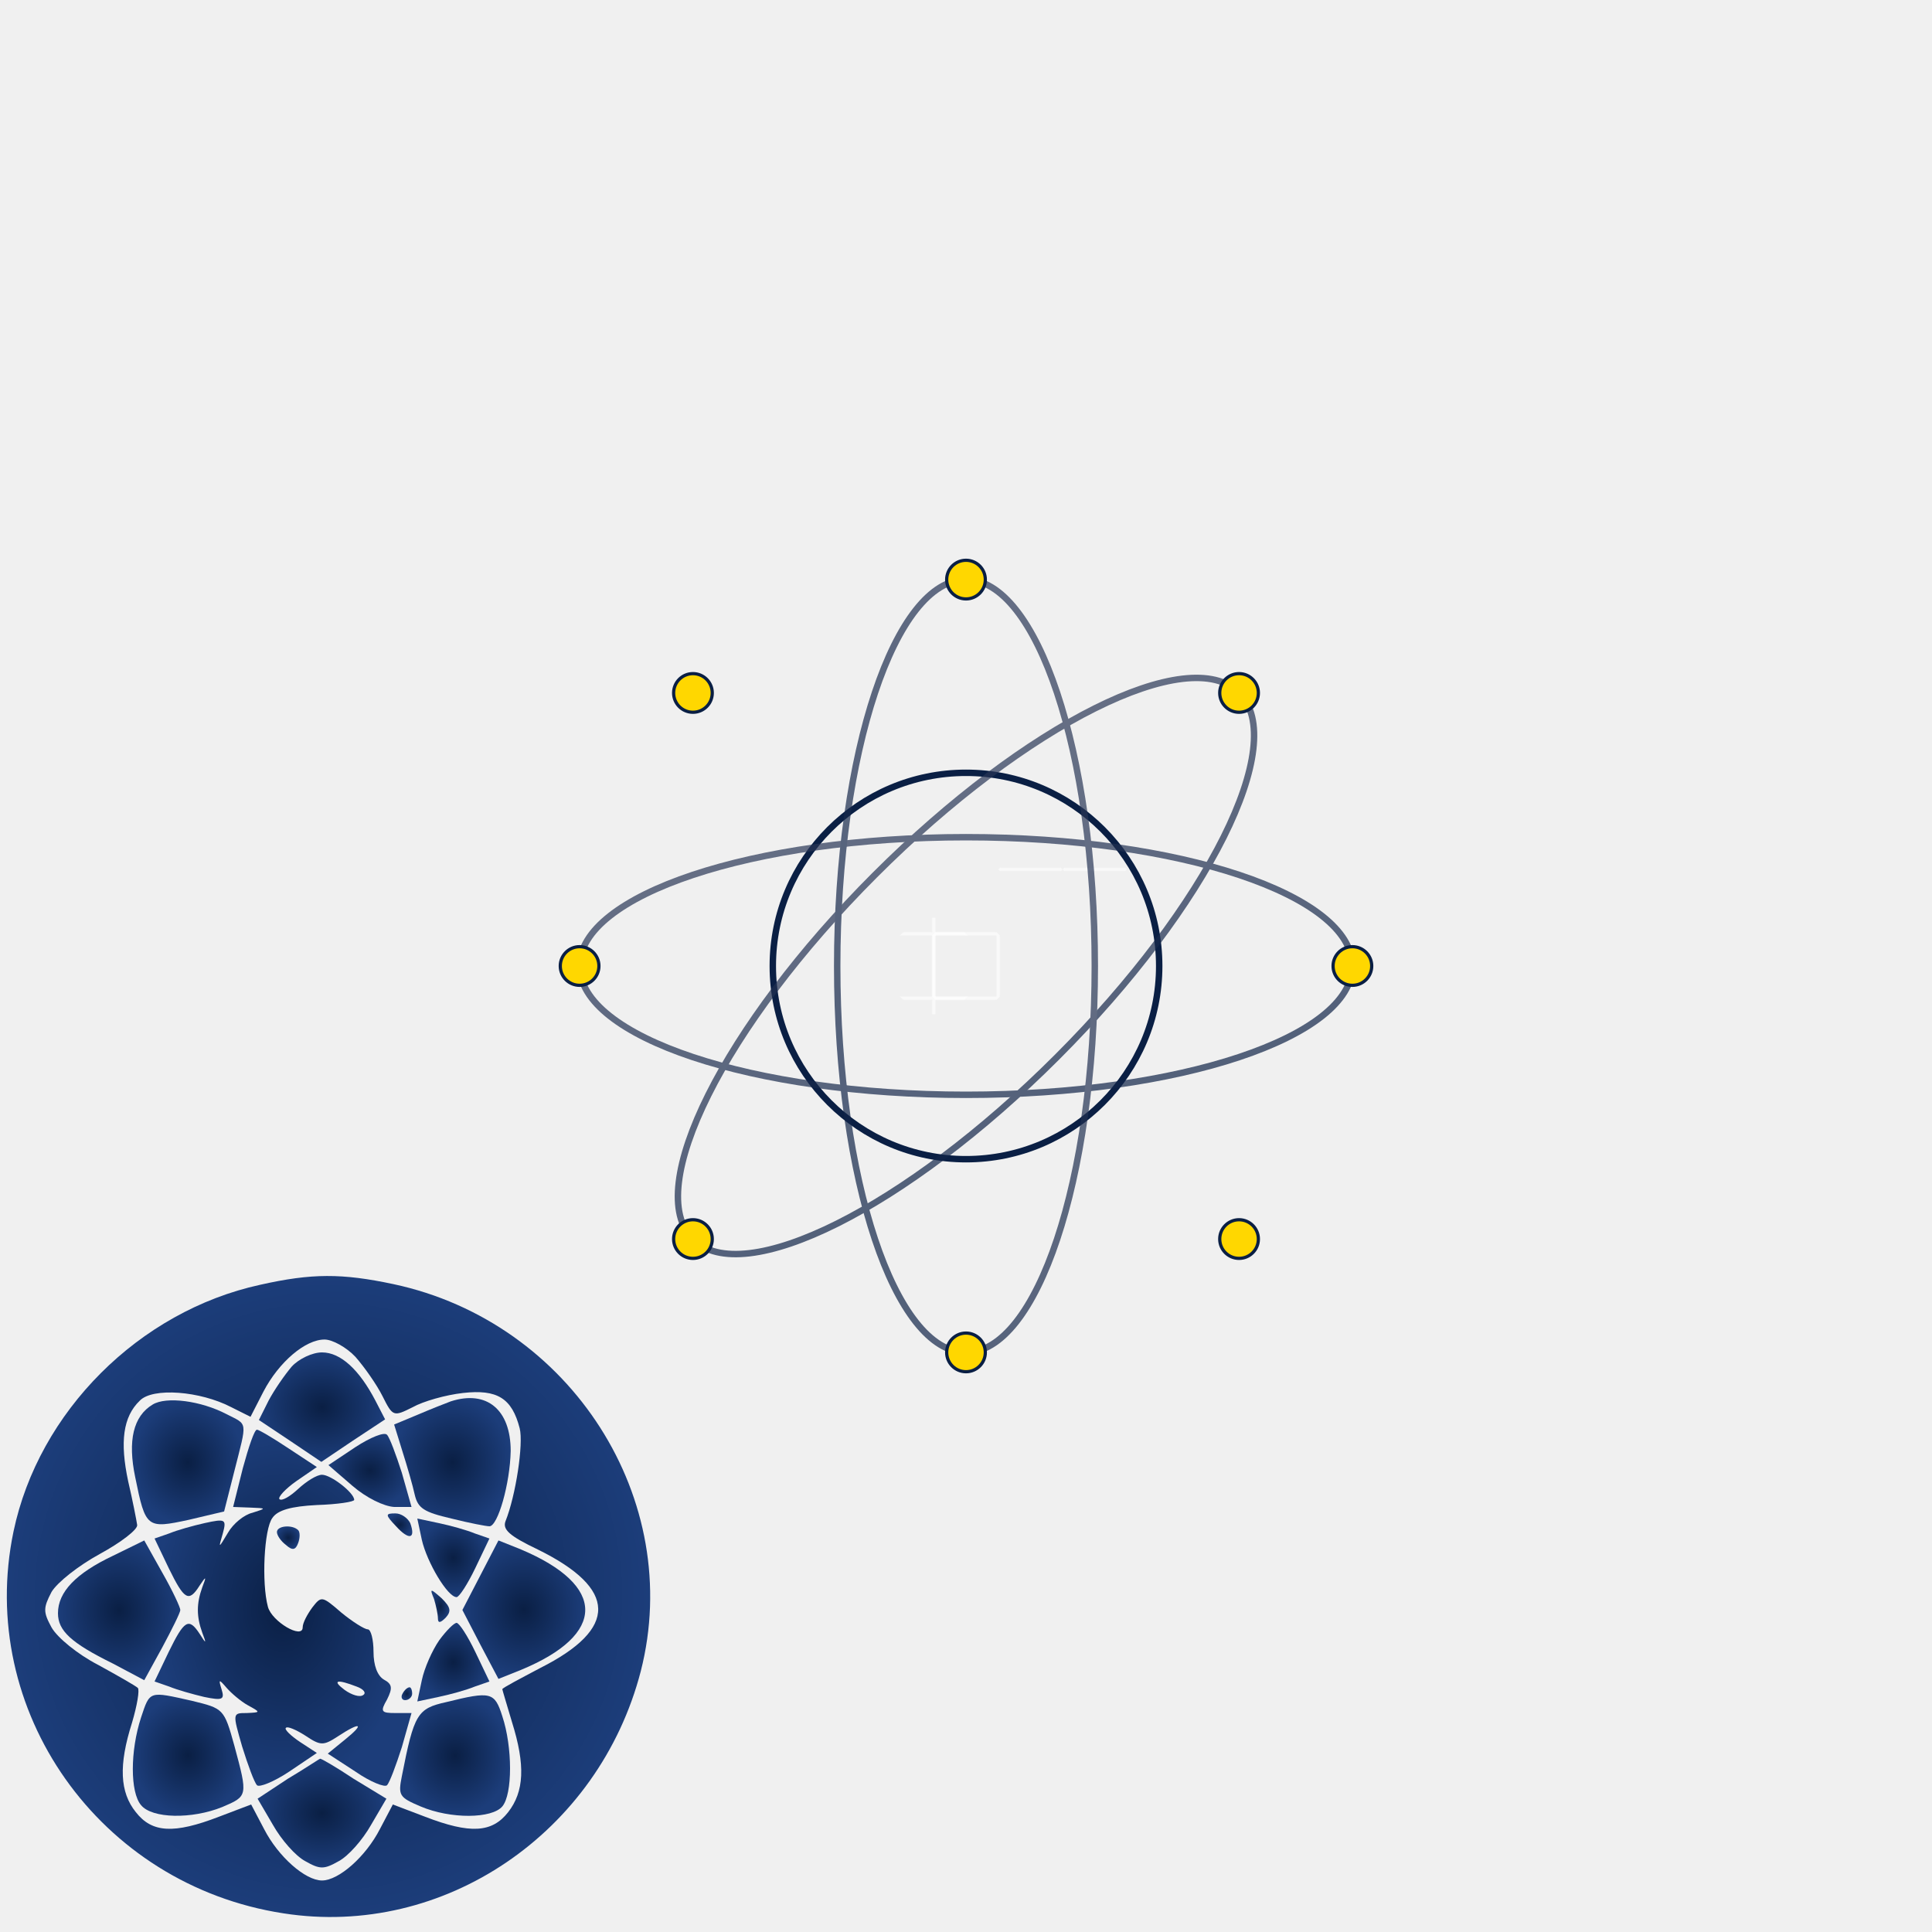
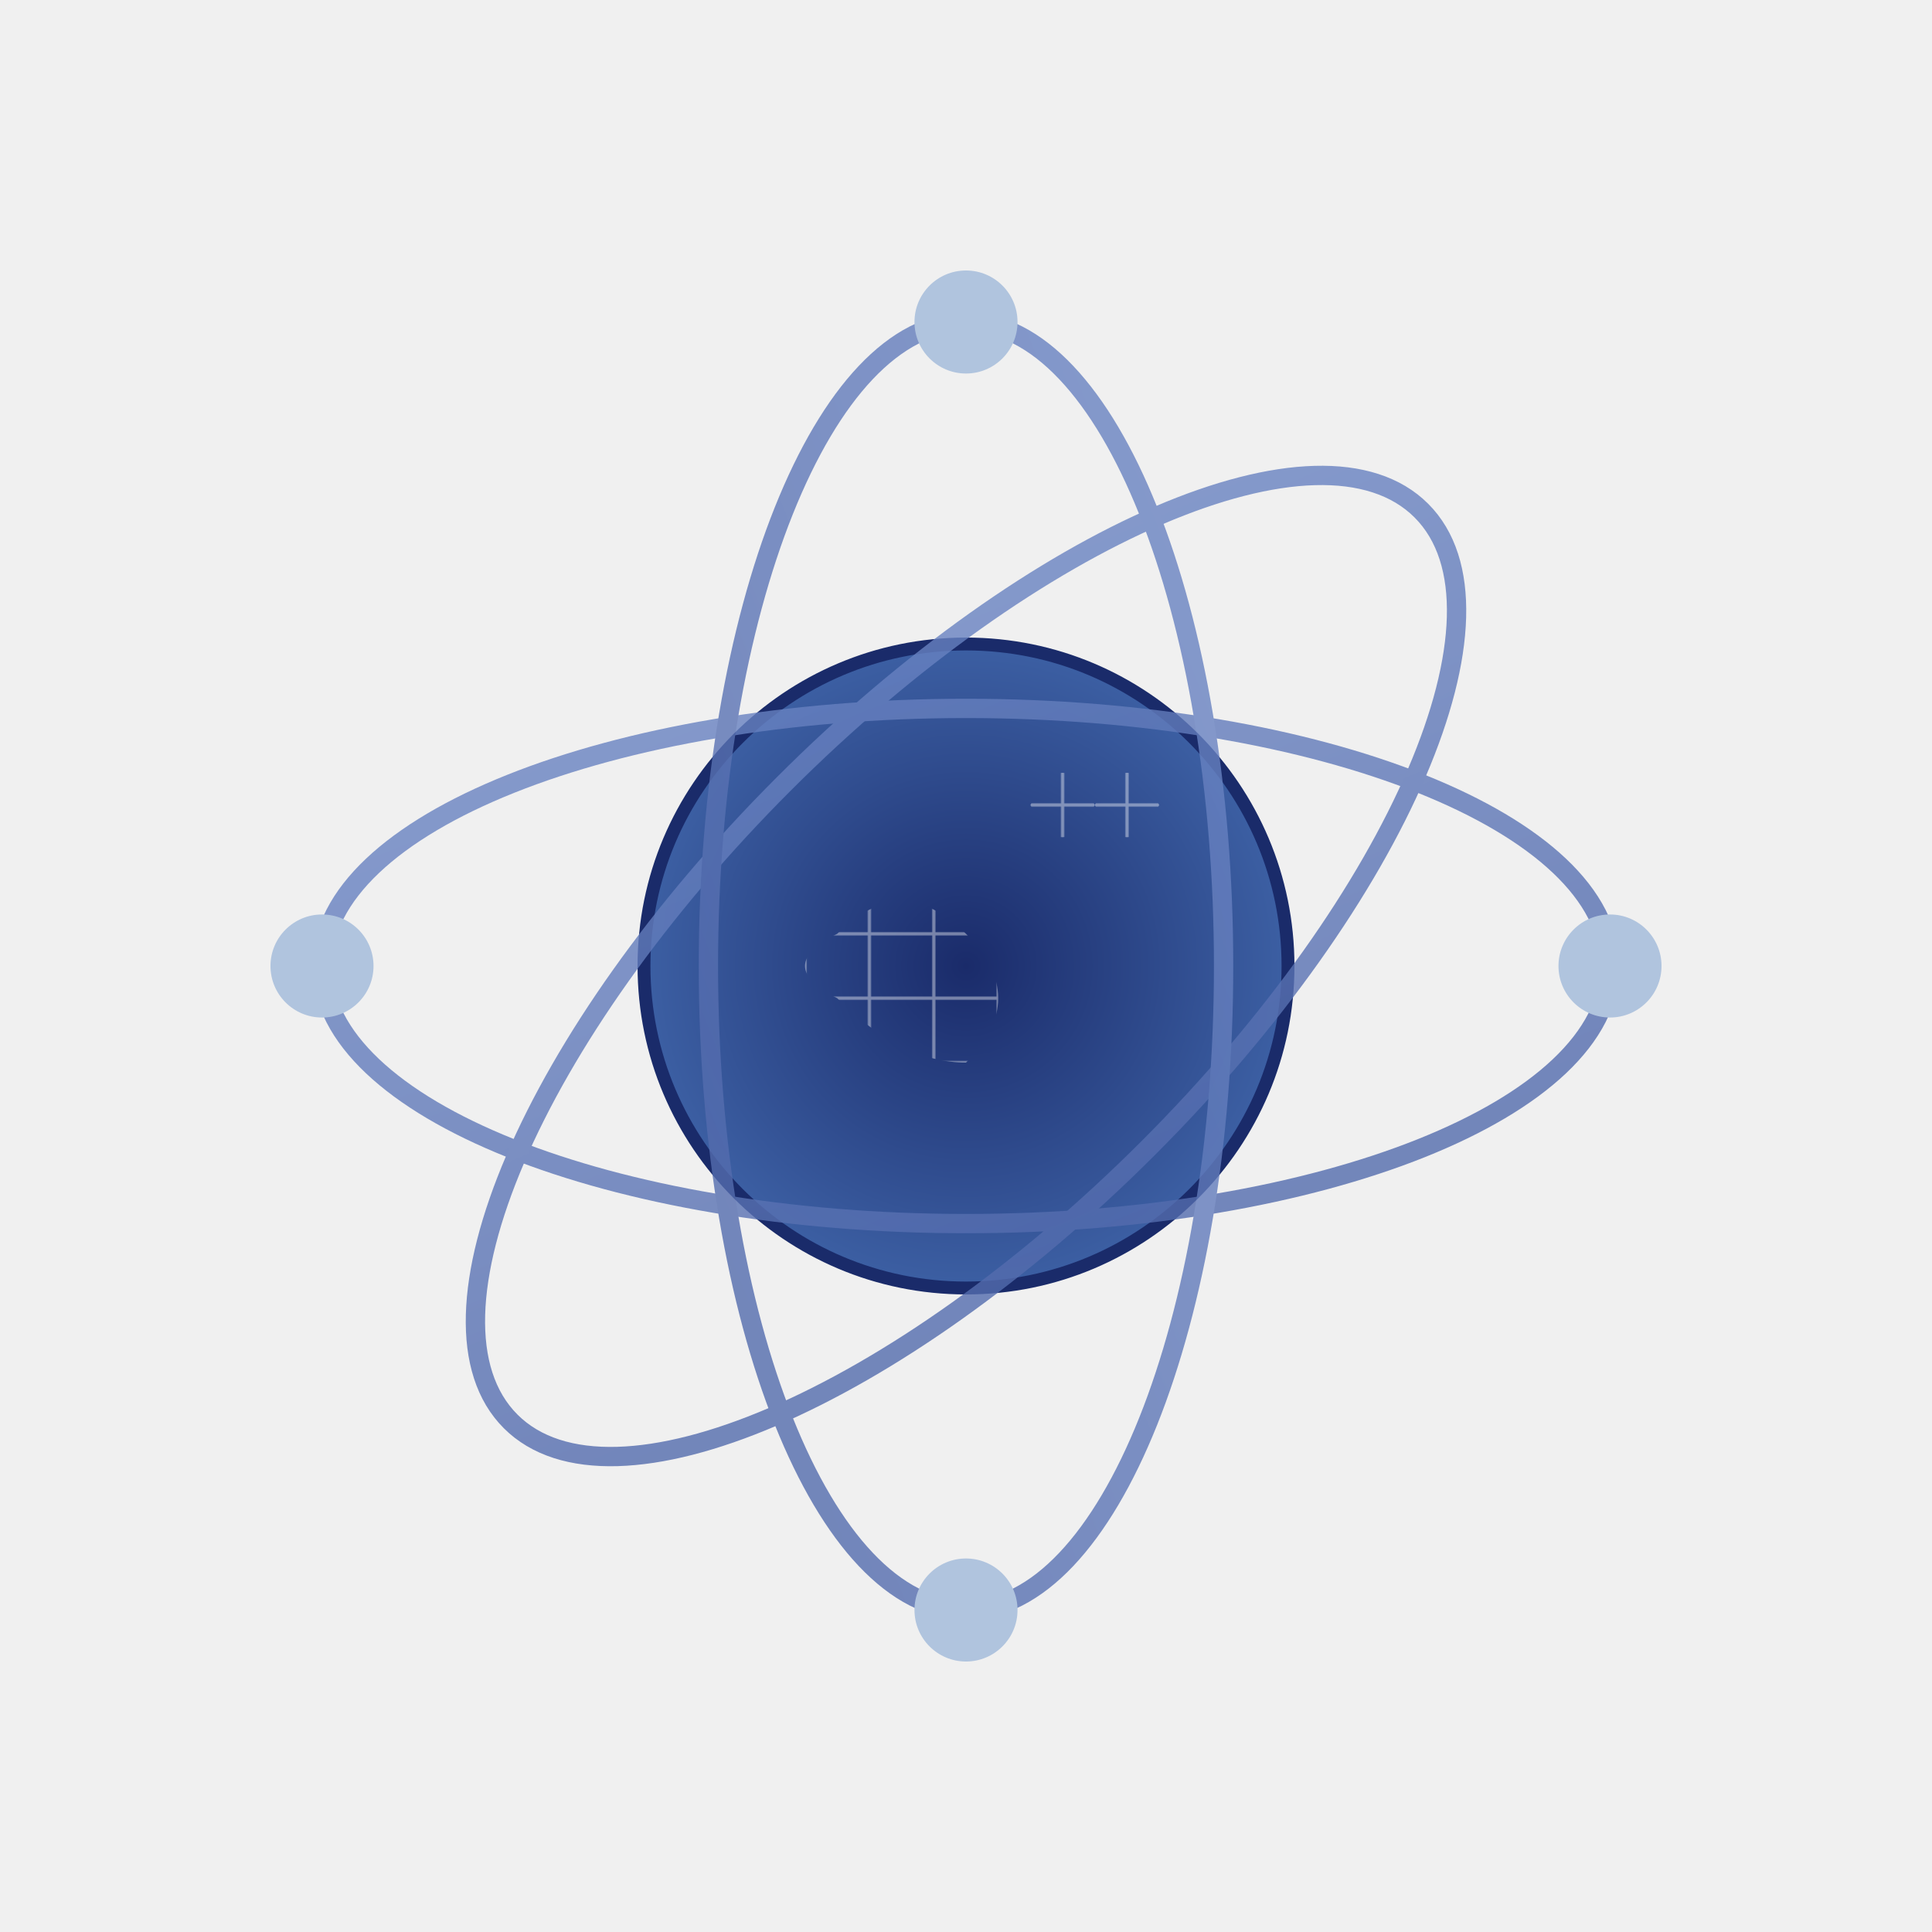
- <svg xmlns="http://www.w3.org/2000/svg" version="1.0" width="300pt" height="300pt" viewBox="0 0 300 300" preserveAspectRatio="xMidYMid meet">
+ <svg xmlns="http://www.w3.org/2000/svg" width="300" height="300" viewBox="0 0 300 300">
+   <rect width="100%" height="100%" fill="none" />
  <defs>
-     <radialGradient id="mainGradient" cx="50%" cy="50%" r="50%">
-       <stop offset="0%" stop-color="#0A1F44" />
-       <stop offset="100%" stop-color="#1C3D7A" />
+     <radialGradient id="globeGradient" cx="50%" cy="50%" r="50%">
+       <stop offset="0%" stop-color="#1A2B6A" />
+       <stop offset="100%" stop-color="#3C5FA3" />
    </radialGradient>
    <pattern id="continentPattern" patternUnits="userSpaceOnUse" width="10" height="10">
      <path d="M0,5 L10,5" stroke="#FFFFFF" stroke-width="0.5" />
      <path d="M5,0 L5,10" stroke="#FFFFFF" stroke-width="0.5" />
    </pattern>
    <linearGradient id="orbitGradient" x1="0%" y1="0%" x2="100%" y2="100%">
-       <stop offset="0%" stop-color="#2E3A59" />
-       <stop offset="100%" stop-color="#0A1F44" />
+       <stop offset="0%" stop-color="#6D87C5" />
+       <stop offset="100%" stop-color="#4E66A9" />
    </linearGradient>
  </defs>
-   <g transform="translate(0,300) scale(0.1,-0.1)" fill="url(#mainGradient)" stroke="none">
-     <path d="M404 1005 c-188 -41 -344 -197 -383 -383 -58 -278 133 -549 419 -593   249 -39 490 125 555 376 68 266 -108 542 -384 601 -80 17 -127 17 -207 -1z   m148 -112 c14 -16 33 -43 42 -61 16 -32 17 -32 47 -17 16 9 51 19 78 22 53 6   76 -8 88 -55 6 -24 -6 -104 -22 -144 -5 -13 6 -23 50 -44 124 -61 125 -123 4   -184 -32 -17 -59 -31 -59 -33 0 -1 7 -24 15 -51 21 -67 19 -108 -6 -140 -25   -32 -59 -34 -129 -7 l-50 19 -20 -38 c-22 -43 -64 -80 -90 -80 -26 0 -68 37   -90 80 l-20 38 -50 -19 c-70 -27 -104 -25 -129 7 -25 31 -27 73 -6 139 8 27   12 51 9 54 -3 3 -31 19 -62 36 -31 16 -63 42 -72 58 -13 24 -13 30 0 55 9 15   42 41 75 59 33 18 59 38 58 45 -1 7 -7 38 -14 68 -13 61 -8 100 18 125 20 21   94 15 142 -10 l30 -15 20 39 c24 46 65 81 95 81 12 0 34 -12 48 -27z" />
-     <path d="M453 878 c-11 -13 -27 -36 -36 -53 l-15 -30 48 -32 49 -33 49 33 50   33 -15 29 c-25 48 -54 75 -83 75 -15 0 -36 -10 -47 -22z" />
-     <path d="M237 819 c-30 -18 -39 -56 -27 -113 16 -79 18 -80 83 -66 l55 13 16   63 c20 79 21 71 -12 88 -40 21 -94 28 -115 15z" />
-     <path d="M700 824 c-8 -3 -31 -12 -52 -21 l-36 -15 13 -42 c7 -22 16 -53 19   -67 5 -21 14 -27 57 -37 28 -7 54 -12 59 -12 13 0 32 66 33 117 0 64 -37 95   -93 77z" />
-     <path d="M377 720 l-15 -60 27 -1 c25 -1 25 -1 3 -8 -13 -3 -30 -17 -38 -31   -15 -25 -15 -25 -8 -1 6 22 4 23 -28 16 -18 -4 -43 -11 -55 -16 l-23 -8 22   -46 c24 -49 31 -54 48 -27 10 15 11 15 4 -3 -9 -25 -9 -45 0 -70 7 -18 6 -18   -4 -2 -17 26 -24 21 -48 -28 l-22 -46 23 -8 c12 -5 37 -12 54 -16 29 -6 32 -4   27 12 -5 16 -4 16 8 2 7 -8 22 -21 33 -27 20 -11 20 -11 -2 -12 -22 0 -22 0   -7 -52 9 -29 19 -56 23 -60 3 -4 26 5 50 21 l43 29 -26 17 c-15 10 -25 20   -22 22 2 3 16 -3 30 -12 24 -16 28 -16 51 -1 35 23 42 20 11 -5 l-27 -22 43   -28 c23 -16 46 -25 49 -21 4 4 14 31 23 59 l15 53 -25 0 c-22 0 -24 2 -13 21   9 18 8 24 -5 31 -10 6 -16 22 -16 43 0 19 -4 35 -9 35 -5 0 -24 12 -41 26   -30 26 -31 26 -45 8 -8 -11 -15 -24 -15 -31 0 -19 -48 9 -54 32 -10 37 -6   121 7 138 8 12 29 18 69 20 32 1 58 5 58 8 0 11 -36 39 -50 39 -8 0 -24 -10   -37 -22 -13 -12 -25 -19 -29 -16 -3 3 9 16 26 28 l32 22 -44 29 c-24 16 -46   29 -49 29 -4 0 -13 -27 -22 -60z m177 -339 c11 -4 15 -10 10 -13 -5 -4 -18 0   -29 8 -20 15 -12 17 19 5z" />
-     <path d="M552 753 l-42 -28 37 -32 c22 -19 49 -32 65 -33 l27 0 -15 53 c-9   28 -19 55 -23 59 -4 5 -26 -4 -49 -19z" />
-     <path d="M615 630 c20 -22 31 -20 22 5 -4 8 -14 15 -23 15 -16 0 -16 -2 1   -20z" />
-     <path d="M655 609 c8 -35 40 -89 54 -89 4 0 17 20 29 45 l22 46 -23 8 c-12   5 -37 12 -56 16 l-33 7 7 -33z" />
-     <path d="M430 621 c0 -5 6 -14 14 -20 10 -9 15 -8 19 3 3 8 3 17 0 20 -9 9   -33 7 -33 -3z" />
-     <path d="M175 584 c-57 -27 -85 -56 -85 -89 0 -27 20 -46 85 -78 l49 -26 28   51 c15 28 28 54 28 58 0 4 -12 30 -28 58 l-28 50 -49 -24z" />
-     <path d="M746 554 l-28 -54 28 -54 28 -53 35 14 c133 55 133 131 0 187 l-35   14 -28 -54z" />
-     <path d="M674 517 c3 -10 6 -24 6 -30 0 -8 4 -7 12 1 9 10 8 16 -6 30 -18 16   -19 16 -12 -1z" />
-     <path d="M682 453 c-11 -16 -23 -43 -27 -62 l-7 -33 33 7 c19 4 44 11 56 16   l23 8 -22 46 c-12 25 -25 45 -29 45 -4 0 -16 -12 -27 -27z" />
-     <path d="M625 370 c-3 -5 -1 -10 4 -10 6 0 11 5 11 10 0 6 -2 10 -4 10 -3 0   -8 -4 -11 -10z" />
-     <path d="M219 333 c-17 -52 -17 -116 0 -136 17 -21 79 -22 126 -3 40 17 40   17 19 95 -16 58 -17 58 -66 70 -67 15 -65 16 -79 -26z" />
-     <path d="M693 357 c-45 -10 -50 -18 -69 -115 -6 -30 -4 -33 29 -47 47 -20   111 -19 127 0 16 19 16 92 0 140 -12 38 -18 39 -87 22z" />
-     <path d="M447 238 l-47 -31 24 -41 c13 -23 35 -48 50 -56 23 -13 29 -13 52 0   15 8 37 33 50 56 l24 41 -51 31 c-27 18 -51 32 -52 31 -1 0 -23 -15 -50 -31z" />
+   <g transform="translate(150,150)">
+     <circle r="50" fill="url(#globeGradient)" stroke="#1A2B6A" stroke-width="2" />
+     <path d="M-20,-5 Q-10,-15 0,-5 Q10,5 0,15 Q-10,15 -20,5 Q-30,0 -20,-5" fill="url(#continentPattern)" opacity="0.4" />
+     <path d="M10,-25 Q15,-15 20,-25 Q25,-35 30,-25 Q25,-15 20,-25 Q15,-35 10,-25" fill="url(#continentPattern)" opacity="0.4" />
  </g>
-   <g transform="translate(150,150)">
-     <circle cx="0" cy="0" r="30" fill="url(#globeGradient)" stroke="#0A1F44" stroke-width="1" />
-     <path d="M-10,-5 Q-5,-10 0,-5 Q5,0 0,5 Q-5,10 -10,5 Q-15,0 -10,-5" fill="url(#continentPattern)" opacity="0.6" />
-     <path d="M5,-15 Q10,-10 15,-15 Q20,-20 25,-15 Q20,-10 15,-15 Q10,-20 5,-15" fill="url(#continentPattern)" opacity="0.6" />
-     <path d="M-5,5 Q0,10 5,5 Q10,0 5,-5 Q0,-10 -5,-5 Q-10,0 -5,5" fill="url(#continentPattern)" opacity="0.6" />
-     <g stroke="url(#orbitGradient)" stroke-width="1" opacity="0.7">
-       <ellipse cx="0" cy="0" rx="60" ry="20" fill="none" />
-       <ellipse cx="0" cy="0" rx="20" ry="60" fill="none" transform="rotate(45)" />
-       <ellipse cx="0" cy="0" rx="60" ry="20" fill="none" transform="rotate(90)" />
-     </g>
-     <circle cx="60" cy="0" r="3" fill="#FFD700" stroke="#0A1F44" stroke-width="0.5" />
-     <circle cx="0" cy="-60" r="3" fill="#FFD700" stroke="#0A1F44" stroke-width="0.5" />
-     <circle cx="-60" cy="0" r="3" fill="#FFD700" stroke="#0A1F44" stroke-width="0.5" />
-     <circle cx="0" cy="60" r="3" fill="#FFD700" stroke="#0A1F44" stroke-width="0.5" />
-     <circle cx="42.4" cy="42.4" r="3" fill="#FFD700" stroke="#0A1F44" stroke-width="0.5" />
-     <circle cx="-42.4" cy="42.4" r="3" fill="#FFD700" stroke="#0A1F44" stroke-width="0.5" />
-     <circle cx="42.4" cy="-42.4" r="3" fill="#FFD700" stroke="#0A1F44" stroke-width="0.5" />
-     <circle cx="-42.4" cy="-42.4" r="3" fill="#FFD700" stroke="#0A1F44" stroke-width="0.5" />
+   <g stroke="url(#orbitGradient)" stroke-width="3" opacity="0.8">
+     <ellipse cx="150" cy="150" rx="100" ry="40" fill="none" />
+     <ellipse cx="150" cy="150" rx="40" ry="100" fill="none" transform="rotate(45 150 150)" />
+     <ellipse cx="150" cy="150" rx="100" ry="40" fill="none" transform="rotate(90 150 150)" />
  </g>
+   <circle cx="250" cy="150" r="8" fill="#B0C4DE" />
+   <circle cx="150" cy="50" r="8" fill="#B0C4DE" />
+   <circle cx="50" cy="150" r="8" fill="#B0C4DE" />
+   <circle cx="150" cy="250" r="8" fill="#B0C4DE" />
</svg>
